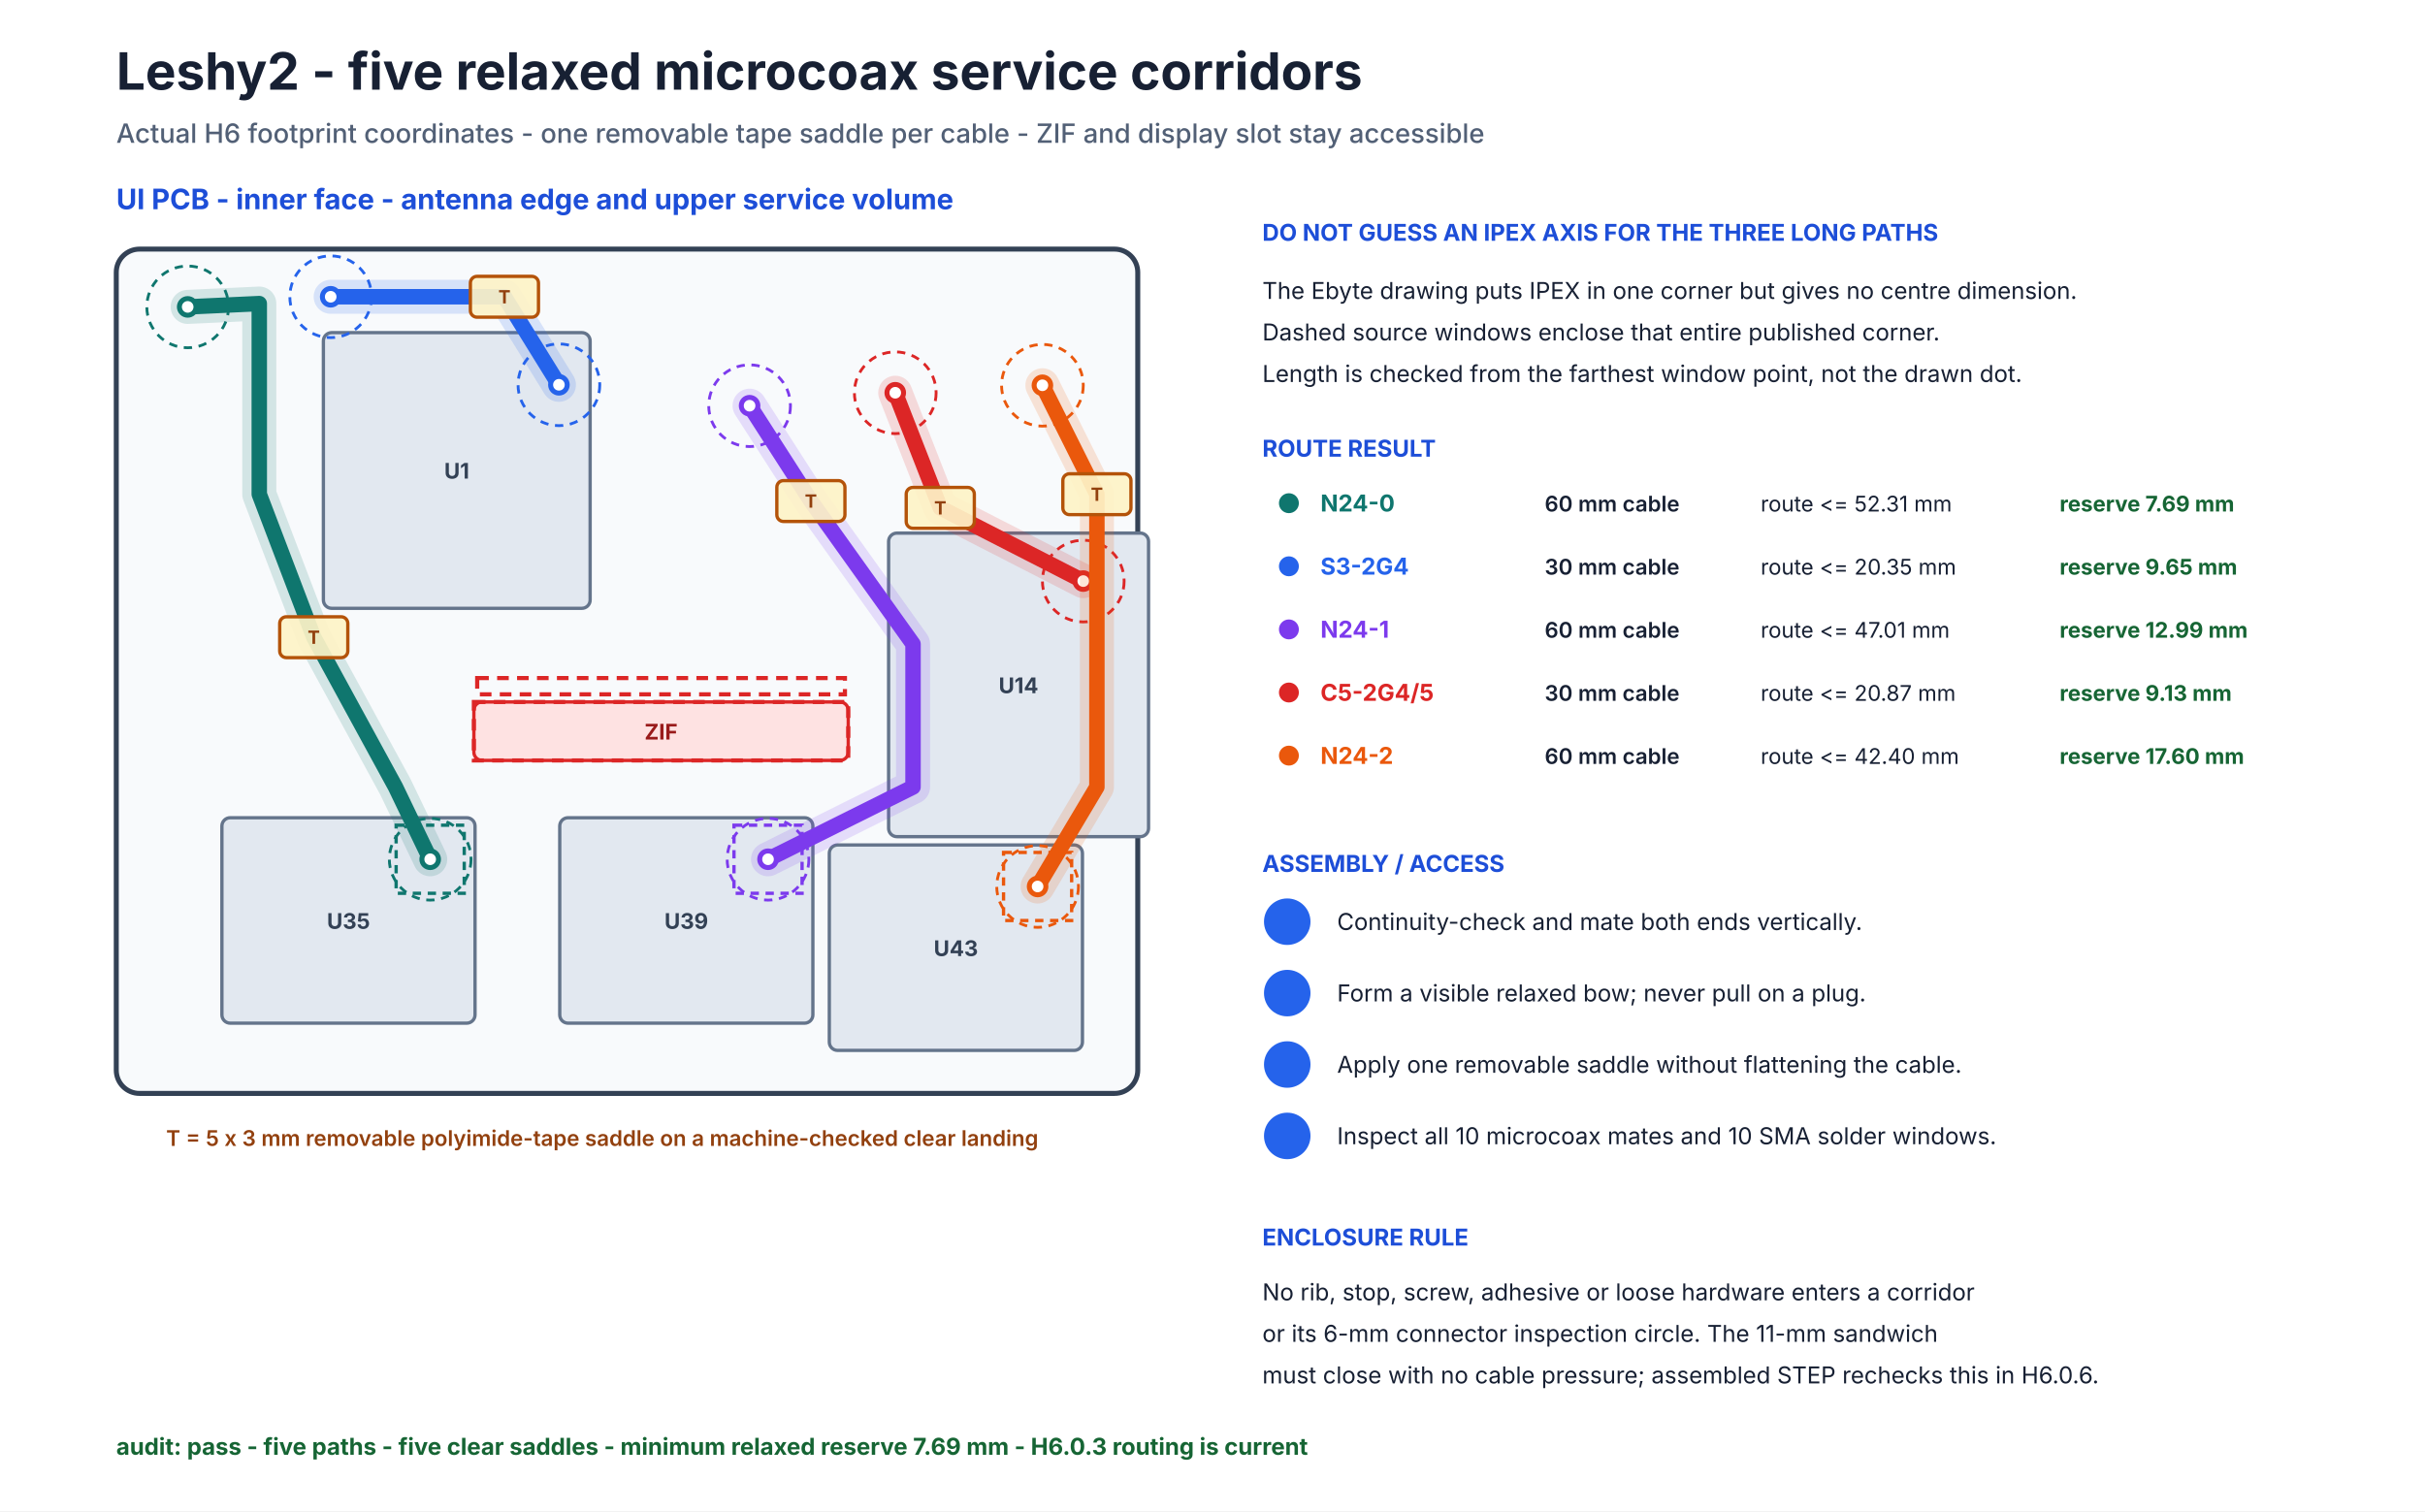
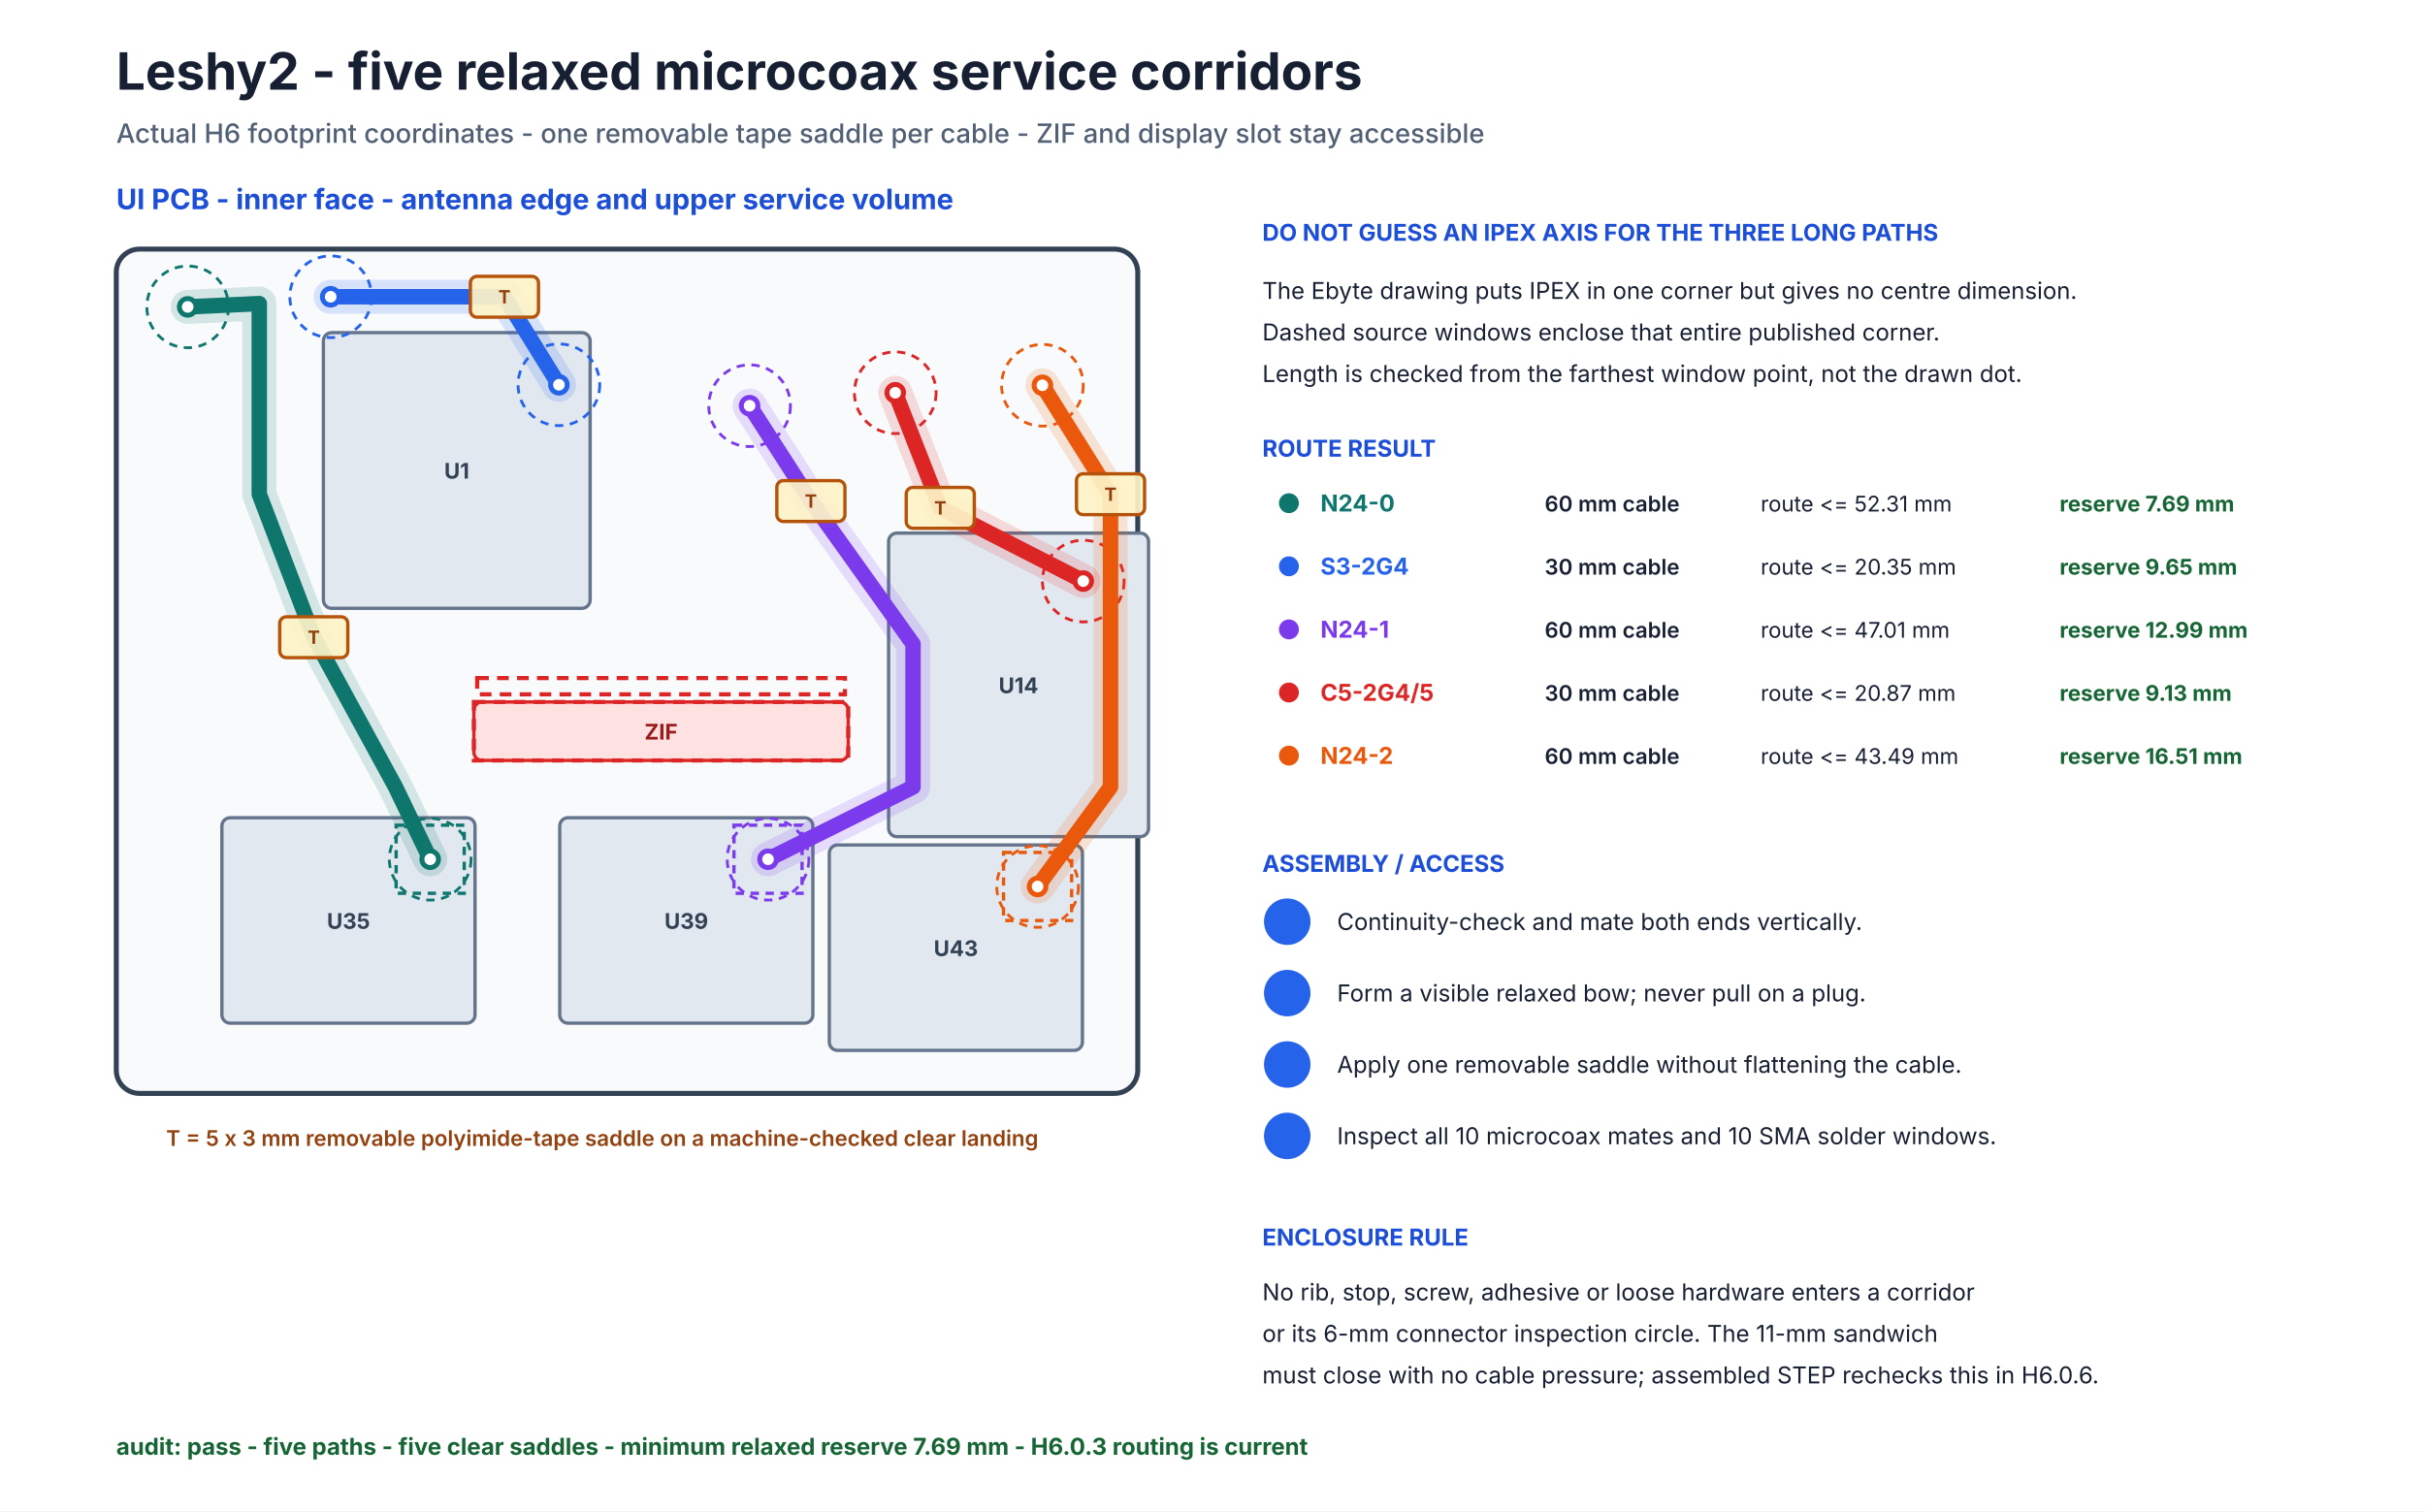
<svg xmlns="http://www.w3.org/2000/svg" width="1460" height="910" viewBox="0 0 1460 910" data-marker="H6.0.1-R1" data-view="microcoax-service">
  <rect width="1460" height="910" fill="#ffffff" />
  <text x="70.0" y="54.0" font-family="Inter,Arial,sans-serif" font-size="31" font-weight="700" text-anchor="start" fill="#172033">Leshy2 - five relaxed microcoax service corridors</text>
  <text x="70.0" y="86.0" font-family="Inter,Arial,sans-serif" font-size="16" font-weight="500" text-anchor="start" fill="#526076">Actual H6 footprint coordinates - one removable tape saddle per cable - ZIF and display slot stay accessible</text>
  <text x="70.0" y="126.0" font-family="Inter,Arial,sans-serif" font-size="17" font-weight="700" text-anchor="start" fill="#1d4ed8">UI PCB - inner face - antenna edge and upper service volume</text>
  <rect x="70.0" y="150.0" width="615.0" height="508.4" rx="14" fill="#f8fafc" stroke="#334155" stroke-width="3" />
  <rect x="194.7" y="200.3" width="160.6" height="166.0" rx="5" fill="#e2e8f0" stroke="#64748b" stroke-width="2" />
  <text x="275.0" y="288.2" font-family="Inter,Arial,sans-serif" font-size="13" font-weight="700" text-anchor="middle" fill="#334155">U1</text>
  <rect x="535.0" y="321.0" width="156.5" height="182.8" rx="5" fill="#e2e8f0" stroke="#64748b" stroke-width="2" />
  <text x="613.2" y="417.4" font-family="Inter,Arial,sans-serif" font-size="13" font-weight="700" text-anchor="middle" fill="#334155">U14</text>
  <rect x="133.6" y="492.4" width="152.4" height="123.7" rx="5" fill="#e2e8f0" stroke="#64748b" stroke-width="2" />
  <text x="209.8" y="559.3" font-family="Inter,Arial,sans-serif" font-size="13" font-weight="700" text-anchor="middle" fill="#334155">U35</text>
  <rect x="337.0" y="492.4" width="152.4" height="123.7" rx="5" fill="#e2e8f0" stroke="#64748b" stroke-width="2" />
  <text x="413.2" y="559.3" font-family="Inter,Arial,sans-serif" font-size="13" font-weight="700" text-anchor="middle" fill="#334155">U39</text>
  <rect x="499.3" y="508.8" width="152.4" height="123.7" rx="5" fill="#e2e8f0" stroke="#64748b" stroke-width="2" />
  <text x="575.5" y="575.7" font-family="Inter,Arial,sans-serif" font-size="13" font-weight="700" text-anchor="middle" fill="#334155">U43</text>
  <rect x="285.3" y="422.7" width="225.4" height="35.2" rx="5" fill="#fee2e2" stroke="#dc2626" stroke-width="2" />
  <text x="398.0" y="445.3" font-family="Inter,Arial,sans-serif" font-size="13" font-weight="700" text-anchor="middle" fill="#991b1b">ZIF</text>
  <rect x="287.3" y="408.3" width="221.4" height="9.8" fill="none" stroke="#dc2626" stroke-width="2.5" stroke-dasharray="7 5" />
  <rect x="285.3" y="422.7" width="225.4" height="35.2" fill="none" stroke="#dc2626" stroke-width="2.5" stroke-dasharray="7 5" />
  <polyline points="259.0,517.4 238.1,473.9 188.9,383.7 156.1,297.6 156.1,182.8 113.0,184.8" fill="none" stroke="#0f766e" stroke-opacity="0.16" stroke-width="20.5" stroke-linecap="round" stroke-linejoin="round" />
  <polyline points="259.0,517.4 238.1,473.9 188.9,383.7 156.1,297.6 156.1,182.8 113.0,184.8" fill="none" stroke="#0f766e" stroke-width="9.3" stroke-linecap="round" stroke-linejoin="round" />
  <rect x="238.5" y="496.9" width="41.0" height="41.0" fill="none" stroke="#0f766e" stroke-width="2" stroke-dasharray="5 4" />
  <circle cx="259.0" cy="517.4" r="24.6" fill="none" stroke="#0f766e" stroke-width="1.7" stroke-dasharray="5 4" />
  <circle cx="259.0" cy="517.4" r="5" fill="#ffffff" stroke="#0f766e" stroke-width="3" />
  <circle cx="113.0" cy="184.8" r="24.6" fill="none" stroke="#0f766e" stroke-width="1.7" stroke-dasharray="5 4" />
  <circle cx="113.0" cy="184.8" r="5" fill="#ffffff" stroke="#0f766e" stroke-width="3" />
  <rect x="168.4" y="371.4" width="41.0" height="24.6" rx="4" fill="#fef3c7" fill-opacity="0.92" stroke="#b45309" stroke-width="2" />
  <text x="188.9" y="387.7" font-family="Inter,Arial,sans-serif" font-size="11" font-weight="700" text-anchor="middle" fill="#92400e">T</text>
  <polyline points="336.5,231.7 303.7,178.7 199.1,178.7" fill="none" stroke="#2563eb" stroke-opacity="0.16" stroke-width="20.5" stroke-linecap="round" stroke-linejoin="round" />
  <polyline points="336.5,231.7 303.7,178.7 199.1,178.7" fill="none" stroke="#2563eb" stroke-width="9.3" stroke-linecap="round" stroke-linejoin="round" />
  <circle cx="336.5" cy="231.7" r="24.6" fill="none" stroke="#2563eb" stroke-width="1.7" stroke-dasharray="5 4" />
  <circle cx="336.5" cy="231.7" r="5" fill="#ffffff" stroke="#2563eb" stroke-width="3" />
  <circle cx="199.1" cy="178.7" r="24.6" fill="none" stroke="#2563eb" stroke-width="1.7" stroke-dasharray="5 4" />
  <circle cx="199.1" cy="178.7" r="5" fill="#ffffff" stroke="#2563eb" stroke-width="3" />
  <rect x="283.2" y="166.4" width="41.0" height="24.6" rx="4" fill="#fef3c7" fill-opacity="0.92" stroke="#b45309" stroke-width="2" />
  <text x="303.7" y="182.7" font-family="Inter,Arial,sans-serif" font-size="11" font-weight="700" text-anchor="middle" fill="#92400e">T</text>
  <polyline points="462.4,517.4 549.7,473.9 549.7,387.8 488.2,301.7 451.3,244.3" fill="none" stroke="#7c3aed" stroke-opacity="0.16" stroke-width="20.5" stroke-linecap="round" stroke-linejoin="round" />
  <polyline points="462.4,517.4 549.7,473.9 549.7,387.8 488.2,301.7 451.3,244.3" fill="none" stroke="#7c3aed" stroke-width="9.3" stroke-linecap="round" stroke-linejoin="round" />
  <rect x="441.9" y="496.9" width="41.0" height="41.0" fill="none" stroke="#7c3aed" stroke-width="2" stroke-dasharray="5 4" />
  <circle cx="462.4" cy="517.4" r="24.6" fill="none" stroke="#7c3aed" stroke-width="1.7" stroke-dasharray="5 4" />
  <circle cx="462.4" cy="517.4" r="5" fill="#ffffff" stroke="#7c3aed" stroke-width="3" />
  <circle cx="451.3" cy="244.3" r="24.6" fill="none" stroke="#7c3aed" stroke-width="1.7" stroke-dasharray="5 4" />
  <circle cx="451.3" cy="244.3" r="5" fill="#ffffff" stroke="#7c3aed" stroke-width="3" />
  <rect x="467.7" y="289.4" width="41.0" height="24.6" rx="4" fill="#fef3c7" fill-opacity="0.92" stroke="#b45309" stroke-width="2" />
  <text x="488.2" y="305.7" font-family="Inter,Arial,sans-serif" font-size="11" font-weight="700" text-anchor="middle" fill="#92400e">T</text>
  <polyline points="652.2,349.9 566.1,305.8 539.0,236.5" fill="none" stroke="#dc2626" stroke-opacity="0.16" stroke-width="20.5" stroke-linecap="round" stroke-linejoin="round" />
  <polyline points="652.2,349.9 566.1,305.8 539.0,236.5" fill="none" stroke="#dc2626" stroke-width="9.3" stroke-linecap="round" stroke-linejoin="round" />
  <circle cx="652.2" cy="349.9" r="24.6" fill="none" stroke="#dc2626" stroke-width="1.7" stroke-dasharray="5 4" />
  <circle cx="652.2" cy="349.9" r="5" fill="#ffffff" stroke="#dc2626" stroke-width="3" />
  <circle cx="539.0" cy="236.5" r="24.6" fill="none" stroke="#dc2626" stroke-width="1.7" stroke-dasharray="5 4" />
  <circle cx="539.0" cy="236.5" r="5" fill="#ffffff" stroke="#dc2626" stroke-width="3" />
  <rect x="545.6" y="293.5" width="41.0" height="24.6" rx="4" fill="#fef3c7" fill-opacity="0.92" stroke="#b45309" stroke-width="2" />
  <text x="566.1" y="309.8" font-family="Inter,Arial,sans-serif" font-size="11" font-weight="700" text-anchor="middle" fill="#92400e">T</text>
-   <polyline points="624.7,533.8 660.4,473.9 660.4,297.6 627.6,232.0" fill="none" stroke="#ea580c" stroke-opacity="0.16" stroke-width="20.5" stroke-linecap="round" stroke-linejoin="round" />
-   <polyline points="624.7,533.8 660.4,473.9 660.4,297.6 627.6,232.0" fill="none" stroke="#ea580c" stroke-width="9.3" stroke-linecap="round" stroke-linejoin="round" />
+   <polyline points="624.7,533.8 668.6,473.9 668.6,297.6 627.6,232.0" fill="none" stroke="#ea580c" stroke-opacity="0.16" stroke-width="20.5" stroke-linecap="round" stroke-linejoin="round" />
+   <polyline points="624.7,533.8 668.6,473.9 668.6,297.6 627.6,232.0" fill="none" stroke="#ea580c" stroke-width="9.3" stroke-linecap="round" stroke-linejoin="round" />
  <rect x="604.2" y="513.3" width="41.0" height="41.0" fill="none" stroke="#ea580c" stroke-width="2" stroke-dasharray="5 4" />
  <circle cx="624.7" cy="533.8" r="24.6" fill="none" stroke="#ea580c" stroke-width="1.7" stroke-dasharray="5 4" />
  <circle cx="624.7" cy="533.8" r="5" fill="#ffffff" stroke="#ea580c" stroke-width="3" />
  <circle cx="627.6" cy="232.0" r="24.6" fill="none" stroke="#ea580c" stroke-width="1.7" stroke-dasharray="5 4" />
  <circle cx="627.6" cy="232.0" r="5" fill="#ffffff" stroke="#ea580c" stroke-width="3" />
-   <rect x="639.9" y="285.3" width="41.0" height="24.6" rx="4" fill="#fef3c7" fill-opacity="0.92" stroke="#b45309" stroke-width="2" />
-   <text x="660.4" y="301.6" font-family="Inter,Arial,sans-serif" font-size="11" font-weight="700" text-anchor="middle" fill="#92400e">T</text>
+   <rect x="648.1" y="285.3" width="41.0" height="24.6" rx="4" fill="#fef3c7" fill-opacity="0.92" stroke="#b45309" stroke-width="2" />
+   <text x="668.6" y="301.6" font-family="Inter,Arial,sans-serif" font-size="11" font-weight="700" text-anchor="middle" fill="#92400e">T</text>
  <text x="100.0" y="690.0" font-family="Inter,Arial,sans-serif" font-size="13" font-weight="600" text-anchor="start" fill="#92400e">T = 5 x 3 mm removable polyimide-tape saddle on a machine-checked clear landing</text>
  <text x="760.0" y="145.0" font-family="Inter,Arial,sans-serif" font-size="14" font-weight="700" text-anchor="start" fill="#1d4ed8">DO NOT GUESS AN IPEX AXIS FOR THE THREE LONG PATHS</text>
  <text x="760.0" y="180.0" font-family="Inter,Arial,sans-serif" font-size="14" font-weight="normal" text-anchor="start" fill="#172033">The Ebyte drawing puts IPEX in one corner but gives no centre dimension.</text>
  <text x="760.0" y="205.0" font-family="Inter,Arial,sans-serif" font-size="14" font-weight="normal" text-anchor="start" fill="#172033">Dashed source windows enclose that entire published corner.</text>
  <text x="760.0" y="230.0" font-family="Inter,Arial,sans-serif" font-size="14" font-weight="normal" text-anchor="start" fill="#172033">Length is checked from the farthest window point, not the drawn dot.</text>
  <text x="760.0" y="275.0" font-family="Inter,Arial,sans-serif" font-size="14" font-weight="700" text-anchor="start" fill="#1d4ed8">ROUTE RESULT</text>
  <circle cx="776" cy="303" r="6" fill="#0f766e" />
  <text x="795.0" y="308.0" font-family="Inter,Arial,sans-serif" font-size="14" font-weight="700" text-anchor="start" fill="#0f766e">N24-0</text>
  <text x="930.0" y="308.0" font-family="Inter,Arial,sans-serif" font-size="13" font-weight="600" text-anchor="start" fill="#172033">60 mm cable</text>
  <text x="1060.0" y="308.0" font-family="Inter,Arial,sans-serif" font-size="13" font-weight="normal" text-anchor="start" fill="#172033">route &lt;= 52.31 mm</text>
  <text x="1240.0" y="308.0" font-family="Inter,Arial,sans-serif" font-size="13" font-weight="700" text-anchor="start" fill="#166534">reserve 7.69 mm</text>
  <circle cx="776" cy="341" r="6" fill="#2563eb" />
  <text x="795.0" y="346.0" font-family="Inter,Arial,sans-serif" font-size="14" font-weight="700" text-anchor="start" fill="#2563eb">S3-2G4</text>
  <text x="930.0" y="346.0" font-family="Inter,Arial,sans-serif" font-size="13" font-weight="600" text-anchor="start" fill="#172033">30 mm cable</text>
  <text x="1060.0" y="346.0" font-family="Inter,Arial,sans-serif" font-size="13" font-weight="normal" text-anchor="start" fill="#172033">route &lt;= 20.35 mm</text>
  <text x="1240.0" y="346.0" font-family="Inter,Arial,sans-serif" font-size="13" font-weight="700" text-anchor="start" fill="#166534">reserve 9.65 mm</text>
  <circle cx="776" cy="379" r="6" fill="#7c3aed" />
  <text x="795.0" y="384.0" font-family="Inter,Arial,sans-serif" font-size="14" font-weight="700" text-anchor="start" fill="#7c3aed">N24-1</text>
  <text x="930.0" y="384.0" font-family="Inter,Arial,sans-serif" font-size="13" font-weight="600" text-anchor="start" fill="#172033">60 mm cable</text>
  <text x="1060.0" y="384.0" font-family="Inter,Arial,sans-serif" font-size="13" font-weight="normal" text-anchor="start" fill="#172033">route &lt;= 47.01 mm</text>
  <text x="1240.0" y="384.0" font-family="Inter,Arial,sans-serif" font-size="13" font-weight="700" text-anchor="start" fill="#166534">reserve 12.99 mm</text>
  <circle cx="776" cy="417" r="6" fill="#dc2626" />
  <text x="795.0" y="422.0" font-family="Inter,Arial,sans-serif" font-size="14" font-weight="700" text-anchor="start" fill="#dc2626">C5-2G4/5</text>
  <text x="930.0" y="422.0" font-family="Inter,Arial,sans-serif" font-size="13" font-weight="600" text-anchor="start" fill="#172033">30 mm cable</text>
  <text x="1060.0" y="422.0" font-family="Inter,Arial,sans-serif" font-size="13" font-weight="normal" text-anchor="start" fill="#172033">route &lt;= 20.87 mm</text>
  <text x="1240.0" y="422.0" font-family="Inter,Arial,sans-serif" font-size="13" font-weight="700" text-anchor="start" fill="#166534">reserve 9.13 mm</text>
  <circle cx="776" cy="455" r="6" fill="#ea580c" />
  <text x="795.0" y="460.0" font-family="Inter,Arial,sans-serif" font-size="14" font-weight="700" text-anchor="start" fill="#ea580c">N24-2</text>
  <text x="930.0" y="460.0" font-family="Inter,Arial,sans-serif" font-size="13" font-weight="600" text-anchor="start" fill="#172033">60 mm cable</text>
-   <text x="1060.0" y="460.0" font-family="Inter,Arial,sans-serif" font-size="13" font-weight="normal" text-anchor="start" fill="#172033">route &lt;= 42.40 mm</text>
-   <text x="1240.0" y="460.0" font-family="Inter,Arial,sans-serif" font-size="13" font-weight="700" text-anchor="start" fill="#166534">reserve 17.60 mm</text>
+   <text x="1060.0" y="460.0" font-family="Inter,Arial,sans-serif" font-size="13" font-weight="normal" text-anchor="start" fill="#172033">route &lt;= 43.49 mm</text>
+   <text x="1240.0" y="460.0" font-family="Inter,Arial,sans-serif" font-size="13" font-weight="700" text-anchor="start" fill="#166534">reserve 16.51 mm</text>
  <text x="760.0" y="525.0" font-family="Inter,Arial,sans-serif" font-size="14" font-weight="700" text-anchor="start" fill="#1d4ed8">ASSEMBLY / ACCESS</text>
  <text x="775.0" y="560.0" font-family="Inter,Arial,sans-serif" font-size="14" font-weight="700" text-anchor="middle" fill="#ffffff">1</text>
  <circle cx="775" cy="555" r="14" fill="#2563eb" />
  <text x="805.0" y="560.0" font-family="Inter,Arial,sans-serif" font-size="14" font-weight="normal" text-anchor="start" fill="#172033">Continuity-check and mate both ends vertically.</text>
  <text x="775.0" y="603.0" font-family="Inter,Arial,sans-serif" font-size="14" font-weight="700" text-anchor="middle" fill="#ffffff">2</text>
  <circle cx="775" cy="598" r="14" fill="#2563eb" />
  <text x="805.0" y="603.0" font-family="Inter,Arial,sans-serif" font-size="14" font-weight="normal" text-anchor="start" fill="#172033">Form a visible relaxed bow; never pull on a plug.</text>
  <text x="775.0" y="646.0" font-family="Inter,Arial,sans-serif" font-size="14" font-weight="700" text-anchor="middle" fill="#ffffff">3</text>
  <circle cx="775" cy="641" r="14" fill="#2563eb" />
  <text x="805.0" y="646.0" font-family="Inter,Arial,sans-serif" font-size="14" font-weight="normal" text-anchor="start" fill="#172033">Apply one removable saddle without flattening the cable.</text>
  <text x="775.0" y="689.0" font-family="Inter,Arial,sans-serif" font-size="14" font-weight="700" text-anchor="middle" fill="#ffffff">4</text>
  <circle cx="775" cy="684" r="14" fill="#2563eb" />
  <text x="805.0" y="689.0" font-family="Inter,Arial,sans-serif" font-size="14" font-weight="normal" text-anchor="start" fill="#172033">Inspect all 10 microcoax mates and 10 SMA solder windows.</text>
  <text x="760.0" y="750.0" font-family="Inter,Arial,sans-serif" font-size="14" font-weight="700" text-anchor="start" fill="#1d4ed8">ENCLOSURE RULE</text>
  <text x="760.0" y="783.0" font-family="Inter,Arial,sans-serif" font-size="14" font-weight="normal" text-anchor="start" fill="#172033">No rib, stop, screw, adhesive or loose hardware enters a corridor</text>
  <text x="760.0" y="808.0" font-family="Inter,Arial,sans-serif" font-size="14" font-weight="normal" text-anchor="start" fill="#172033">or its 6-mm connector inspection circle. The 11-mm sandwich</text>
  <text x="760.0" y="833.0" font-family="Inter,Arial,sans-serif" font-size="14" font-weight="normal" text-anchor="start" fill="#172033">must close with no cable pressure; assembled STEP rechecks this in H6.0.6.</text>
  <text x="70.0" y="876.0" font-family="Inter,Arial,sans-serif" font-size="14" font-weight="700" text-anchor="start" fill="#166534">audit: pass - five paths - five clear saddles - minimum relaxed reserve 7.69 mm - H6.0.3 routing is current</text>
</svg>
